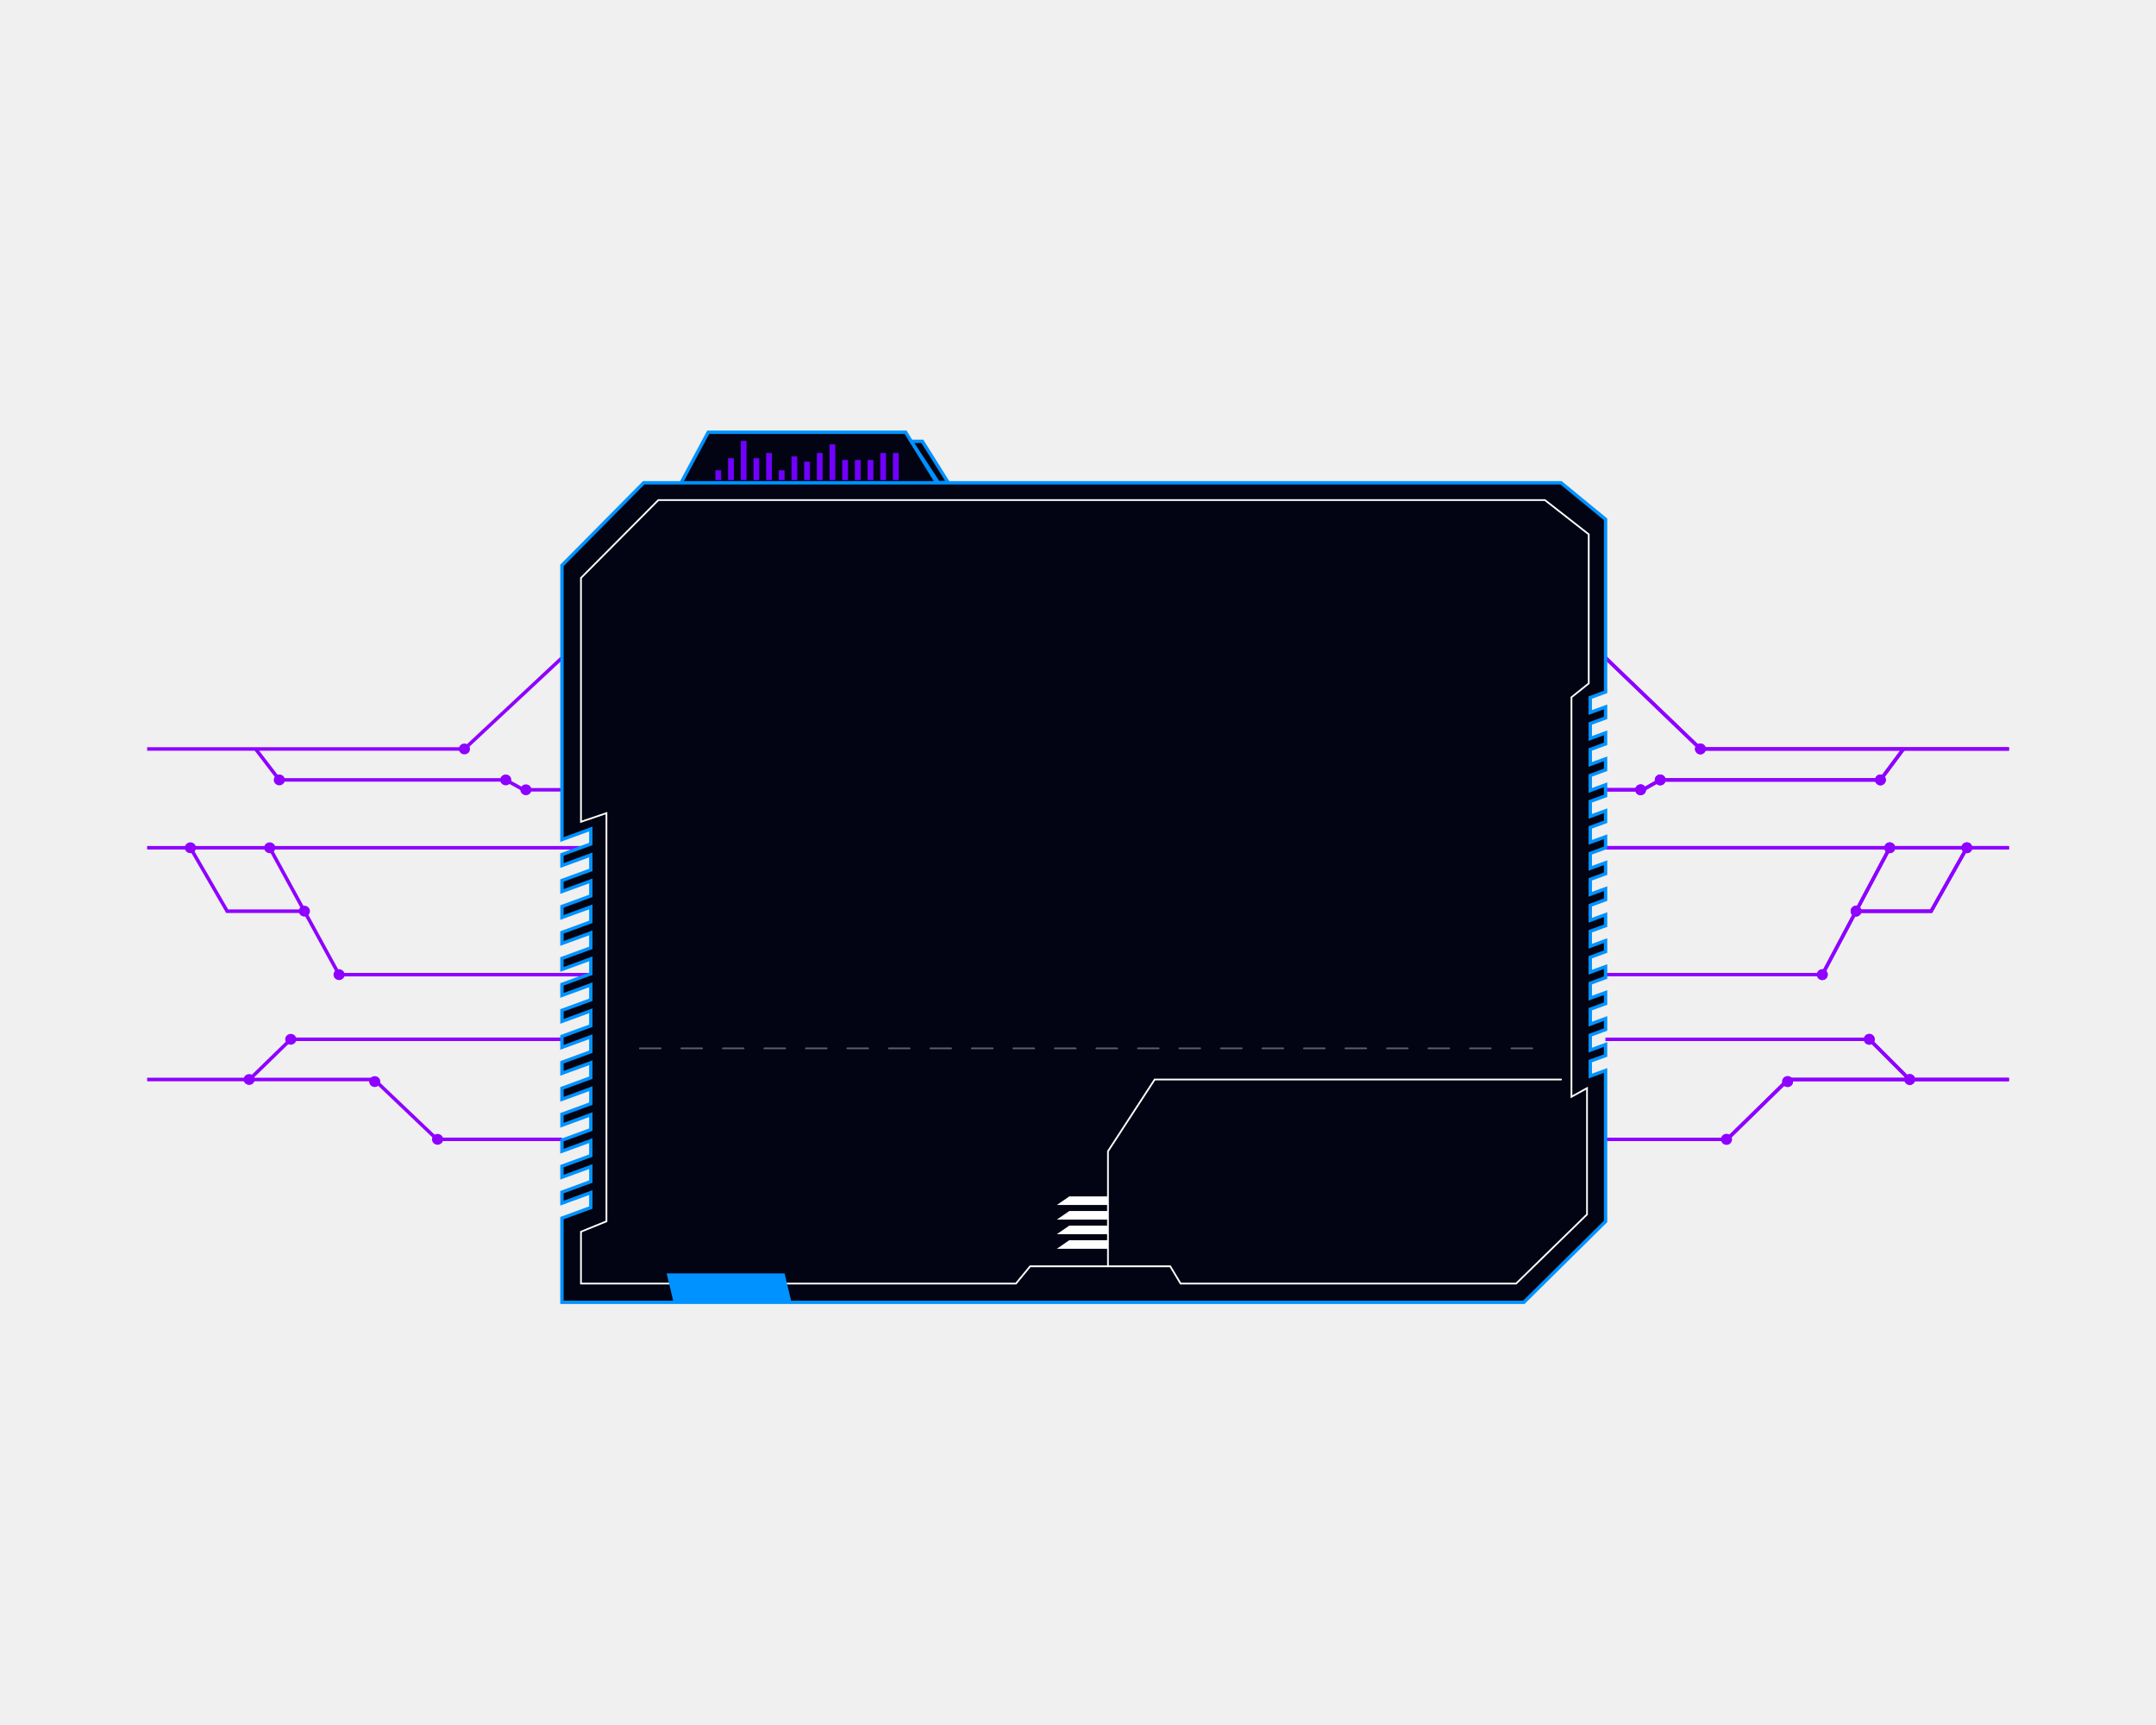
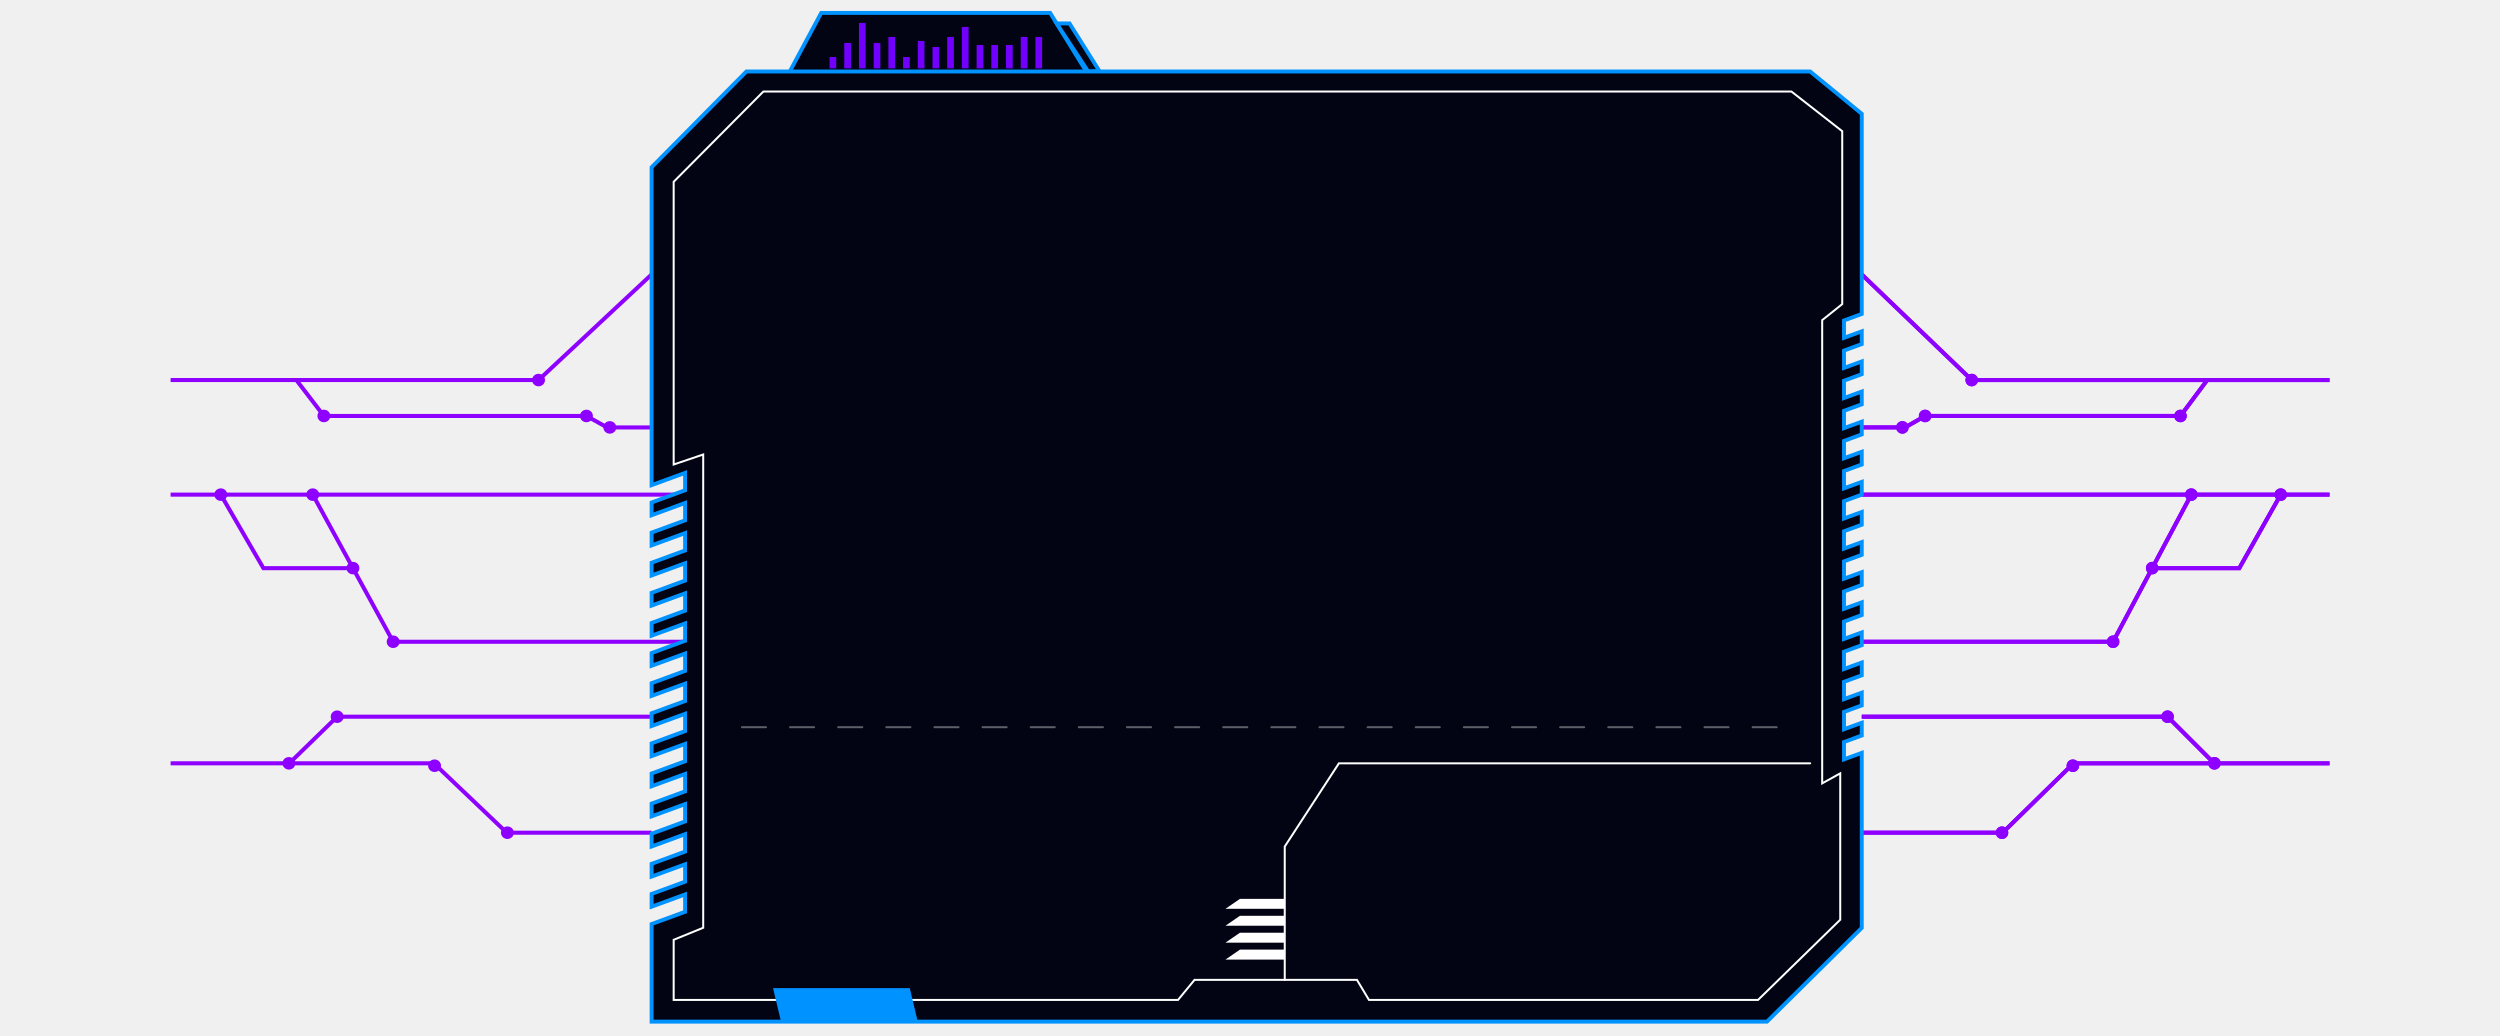
- <svg xmlns="http://www.w3.org/2000/svg" version="1.1" id="Layer_1" x="0px" y="0px" viewBox="0 0 1280 1024" style="enable-background:new 0 0 1280 1024;" xml:space="preserve">
+ <svg xmlns="http://www.w3.org/2000/svg" version="1.1" id="Layer_1" x="0px" y="0px" viewBox="0 250 1280 530" style="enable-background:new 0 0 1280 1024;" xml:space="preserve">
  <style type="text/css">
	.st0{fill:#020413;stroke:#0092FF;stroke-width:2;stroke-miterlimit:10;}
	.st1{fill:none;stroke:#8E00FF;stroke-width:2.053;stroke-miterlimit:10;}
	.st2{fill:#8E00FF;}
	.st3{fill:none;stroke:#8E00FF;stroke-width:2.082;stroke-miterlimit:10;}
	.st4{fill:none;stroke:#FF00FF;stroke-width:2.053;stroke-miterlimit:10;}
	.st5{fill:none;stroke:#FFFFFF;stroke-width:1.027;stroke-miterlimit:10;}
	.st6{fill:#FF00FF;}
	
		.st7{opacity:0.36;fill:none;stroke:#FFFFFF;stroke-width:1.027;stroke-linecap:round;stroke-miterlimit:10;stroke-dasharray:12.321;}
	.st8{fill:#7100FF;}
	.st9{fill:#FFFFFF;}
	.st10{fill:none;stroke:#FFFFFF;stroke-width:1.027;stroke-linecap:round;stroke-miterlimit:10;}
	.st11{fill:#0092FF;}
</style>
  <polyline class="st0" points="556.15,286.6 537.67,256.6 420.47,256.6 404.36,286.6 " />
  <polygon class="st0" points="562.87,286.35 547.6,262 541,262 557.15,286.6 " />
  <g>
    <polyline class="st1" points="953.22,390.52 1009.52,444.59 1192.72,444.59  " />
    <line class="st1" x1="953.22" y1="503.25" x2="1192.72" y2="503.25" />
    <polyline class="st1" points="1121.94,503.25 1081.9,578.57 953.22,578.57  " />
    <polyline class="st1" points="1192.72,640.82 1061.64,640.82 1025.36,676.34 953.22,676.34  " />
    <polyline class="st1" points="1134.88,642.05 1109.79,616.95 953.22,616.95  " />
    <polyline class="st1" points="1130.09,444.59 1116.4,462.97 985.66,462.97 975.39,468.83 953.22,468.83  " />
    <polyline class="st1" points="1101.92,540.91 1146.51,540.91 1167.73,503.25  " />
    <circle class="st2" cx="1009.52" cy="444.59" r="3.21" />
    <circle class="st2" cx="985.66" cy="462.97" r="3.21" />
    <circle class="st2" cx="974.02" cy="468.83" r="3.21" />
    <circle class="st2" cx="1116.4" cy="462.97" r="3.21" />
    <circle class="st2" cx="1121.94" cy="503.25" r="3.21" />
    <circle class="st2" cx="1101.92" cy="540.87" r="3.21" />
    <circle class="st2" cx="1081.9" cy="578.57" r="3.21" />
    <circle class="st2" cx="1109.79" cy="616.95" r="3.21" />
    <circle class="st2" cx="1061.3" cy="642.05" r="3.21" />
    <circle class="st2" cx="1025.02" cy="676.34" r="3.21" />
    <circle class="st2" cx="1133.8" cy="640.82" r="3.21" />
    <circle class="st2" cx="1167.73" cy="503.25" r="3.21" />
  </g>
  <g>
    <polyline class="st1" points="953.22,390.52 1009.52,444.59 1192.72,444.59  " />
    <line class="st1" x1="953.22" y1="503.25" x2="1192.72" y2="503.25" />
    <polyline class="st1" points="1121.94,503.25 1081.9,578.57 953.22,578.57  " />
    <polyline class="st1" points="1192.72,640.82 1061.64,640.82 1025.36,676.34 953.22,676.34  " />
    <polyline class="st1" points="1134.88,642.05 1109.79,616.95 953.22,616.95  " />
    <polyline class="st1" points="1130.09,444.59 1116.4,462.97 985.66,462.97 975.39,468.83 953.22,468.83  " />
    <polyline class="st1" points="1101.92,540.91 1146.51,540.91 1167.73,503.25  " />
    <circle class="st2" cx="1009.52" cy="444.59" r="3.21" />
    <circle class="st2" cx="985.66" cy="462.97" r="3.21" />
    <circle class="st2" cx="974.02" cy="468.83" r="3.21" />
    <circle class="st2" cx="1116.4" cy="462.97" r="3.21" />
    <circle class="st2" cx="1121.94" cy="503.25" r="3.21" />
    <circle class="st2" cx="1101.92" cy="540.87" r="3.21" />
    <circle class="st2" cx="1081.9" cy="578.57" r="3.21" />
    <circle class="st2" cx="1109.79" cy="616.95" r="3.21" />
    <circle class="st2" cx="1061.3" cy="642.05" r="3.21" />
    <circle class="st2" cx="1025.02" cy="676.34" r="3.21" />
    <circle class="st2" cx="1133.8" cy="640.82" r="3.21" />
    <circle class="st2" cx="1167.73" cy="503.25" r="3.21" />
  </g>
  <g>
    <polyline class="st3" points="333.62,390.52 275.73,444.59 87.35,444.59  " />
    <line class="st3" x1="348" y1="503.25" x2="87.35" y2="503.25" />
    <polyline class="st3" points="160.13,503.25 201.3,578.57 351,578.57  " />
    <polyline class="st3" points="87.35,640.82 222.14,640.82 259.44,676.34 333.62,676.34  " />
    <polyline class="st3" points="146.83,642.05 172.63,616.95 333.62,616.95  " />
    <polyline class="st3" points="151.75,444.59 165.83,462.97 300.26,462.97 310.82,468.83 333.62,468.83  " />
    <polyline class="st3" points="180.71,540.91 134.86,540.91 113.04,503.25  " />
    <ellipse class="st2" cx="275.73" cy="444.59" rx="3.3" ry="3.21" />
    <ellipse class="st2" cx="300.26" cy="462.97" rx="3.3" ry="3.21" />
    <ellipse class="st2" cx="312.23" cy="468.83" rx="3.3" ry="3.21" />
    <ellipse class="st2" cx="165.83" cy="462.97" rx="3.3" ry="3.21" />
    <ellipse class="st2" cx="160.13" cy="503.25" rx="3.3" ry="3.21" />
    <ellipse class="st2" cx="180.71" cy="540.87" rx="3.3" ry="3.21" />
    <ellipse class="st2" cx="201.3" cy="578.57" rx="3.3" ry="3.21" />
    <ellipse class="st2" cx="172.63" cy="616.95" rx="3.3" ry="3.21" />
    <ellipse class="st2" cx="222.49" cy="642.05" rx="3.3" ry="3.21" />
    <ellipse class="st2" cx="259.79" cy="676.34" rx="3.3" ry="3.21" />
    <ellipse class="st2" cx="147.93" cy="640.82" rx="3.3" ry="3.21" />
    <ellipse class="st2" cx="113.04" cy="503.25" rx="3.3" ry="3.21" />
  </g>
  <polygon class="st0" points="953.22,410.75 953.22,308.28 926.8,286.6 382.15,286.6 333.62,335.63 333.62,498.39 350.76,492.12  350.76,501 333.62,507.28 333.62,513.81 350.76,507.53 350.76,516.42 333.62,522.69 333.62,529.23 350.76,522.95 350.76,531.83  333.62,538.11 333.62,544.64 350.76,538.37 350.76,547.25 333.62,553.53 333.62,560.06 350.76,553.78 350.76,562.67 333.62,568.94  333.62,575.48 350.76,569.2 350.76,578.08 333.62,584.36 333.62,590.89 350.76,584.62 350.76,593.5 333.62,599.78 333.62,606.31  350.76,600.03 350.76,608.92 333.62,615.19 333.62,621.73 350.76,615.45 350.76,624.33 333.62,630.61 333.62,637.15 350.76,630.87  350.76,639.75 333.62,646.03 333.62,652.56 350.76,646.28 350.76,655.17 333.62,661.44 333.62,667.98 350.76,661.7 350.76,670.58  333.62,676.86 333.62,683.4 350.76,677.12 350.76,686 333.62,692.28 333.62,698.81 350.76,692.53 350.76,701.42 333.62,707.69  333.62,714.23 350.76,707.95 350.76,716.83 333.62,723.11 333.62,773.08 904.69,773.08 953.22,725.07 953.22,635.46 944.13,638.79  944.13,629.91 953.22,626.58 953.22,620.05 944.13,623.38 944.13,614.49 953.22,611.16 953.22,604.63 944.13,607.96 944.13,599.08  953.22,595.75 953.22,589.21 944.13,592.54 944.13,583.66 953.22,580.33 953.22,573.8 944.13,577.13 944.13,568.24 953.22,564.91  953.22,558.38 944.13,561.71 944.13,552.83 953.22,549.5 953.22,542.96 944.13,546.29 944.13,537.41 953.22,534.08 953.22,527.55  944.13,530.88 944.13,521.99 953.22,518.66 953.22,512.13 944.13,515.46 944.13,506.58 953.22,503.25 953.22,496.71 944.13,500.04  944.13,491.16 953.22,487.83 953.22,481.3 944.13,484.63 944.13,475.74 953.22,472.41 953.22,465.88 944.13,469.21 944.13,460.33  953.22,457 953.22,450.46 944.13,453.79 944.13,444.91 953.22,441.58 953.22,435.05 944.13,438.38 944.13,429.49 953.22,426.16  953.22,419.63 944.13,422.96 944.13,414.08 " />
  <polygon class="st5" points="344.92,761.97 344.92,731.17 360.04,725.01 360.04,482.7 344.92,487.83 344.92,343.07 390.85,296.86  917.21,296.86 943.22,317.18 943.22,405.7 932.96,413.91 932.96,651.08 942.2,645.95 942.2,720.9 900.1,761.97 700.92,761.97  694.76,751.7 611.59,751.7 603.14,761.97 " />
  <line class="st7" x1="379.87" y1="622.33" x2="914.04" y2="622.33" />
  <polyline class="st10" points="926.8,640.82 685.52,640.82 657.79,683.42 657.79,751.7 " />
  <polygon class="st9" points="657.79,741.3 627.44,741.3 634.84,736.21 657.79,736.21 " />
  <polygon class="st9" points="657.79,732.63 627.44,732.63 634.84,727.55 657.79,727.55 " />
  <polygon class="st9" points="657.79,723.97 627.44,723.97 634.84,718.89 657.79,718.89 " />
  <polygon class="st9" points="657.79,715.31 627.44,715.31 634.84,710.22 657.79,710.22 " />
  <g>
    <rect x="424.73" y="279.19" class="st8" width="3.42" height="5.82" />
    <rect x="432.26" y="272" class="st8" width="3.42" height="13.01" />
    <rect x="439.79" y="261.73" class="st8" width="3.42" height="23.27" />
    <rect x="447.32" y="272" class="st8" width="3.42" height="13.01" />
    <rect x="454.85" y="268.92" class="st8" width="3.42" height="16.09" />
    <rect x="462.37" y="279.19" class="st8" width="3.42" height="5.82" />
    <rect x="469.9" y="270.97" class="st8" width="3.42" height="14.03" />
    <rect x="477.43" y="274.05" class="st8" width="3.42" height="10.95" />
    <rect x="484.96" y="268.92" class="st8" width="3.42" height="16.09" />
    <rect x="492.49" y="263.79" class="st8" width="3.42" height="21.22" />
    <rect x="500.02" y="273.03" class="st8" width="3.42" height="11.98" />
    <rect x="507.55" y="273.03" class="st8" width="3.42" height="11.98" />
    <rect x="515.08" y="273.03" class="st8" width="3.42" height="11.98" />
    <rect x="522.61" y="268.92" class="st8" width="3.42" height="16.09" />
    <rect x="530.14" y="268.92" class="st8" width="3.42" height="16.09" />
  </g>
  <polygon class="st11" points="469.9,773.08 399.89,773.08 395.79,755.93 465.8,755.93 " />
</svg>
